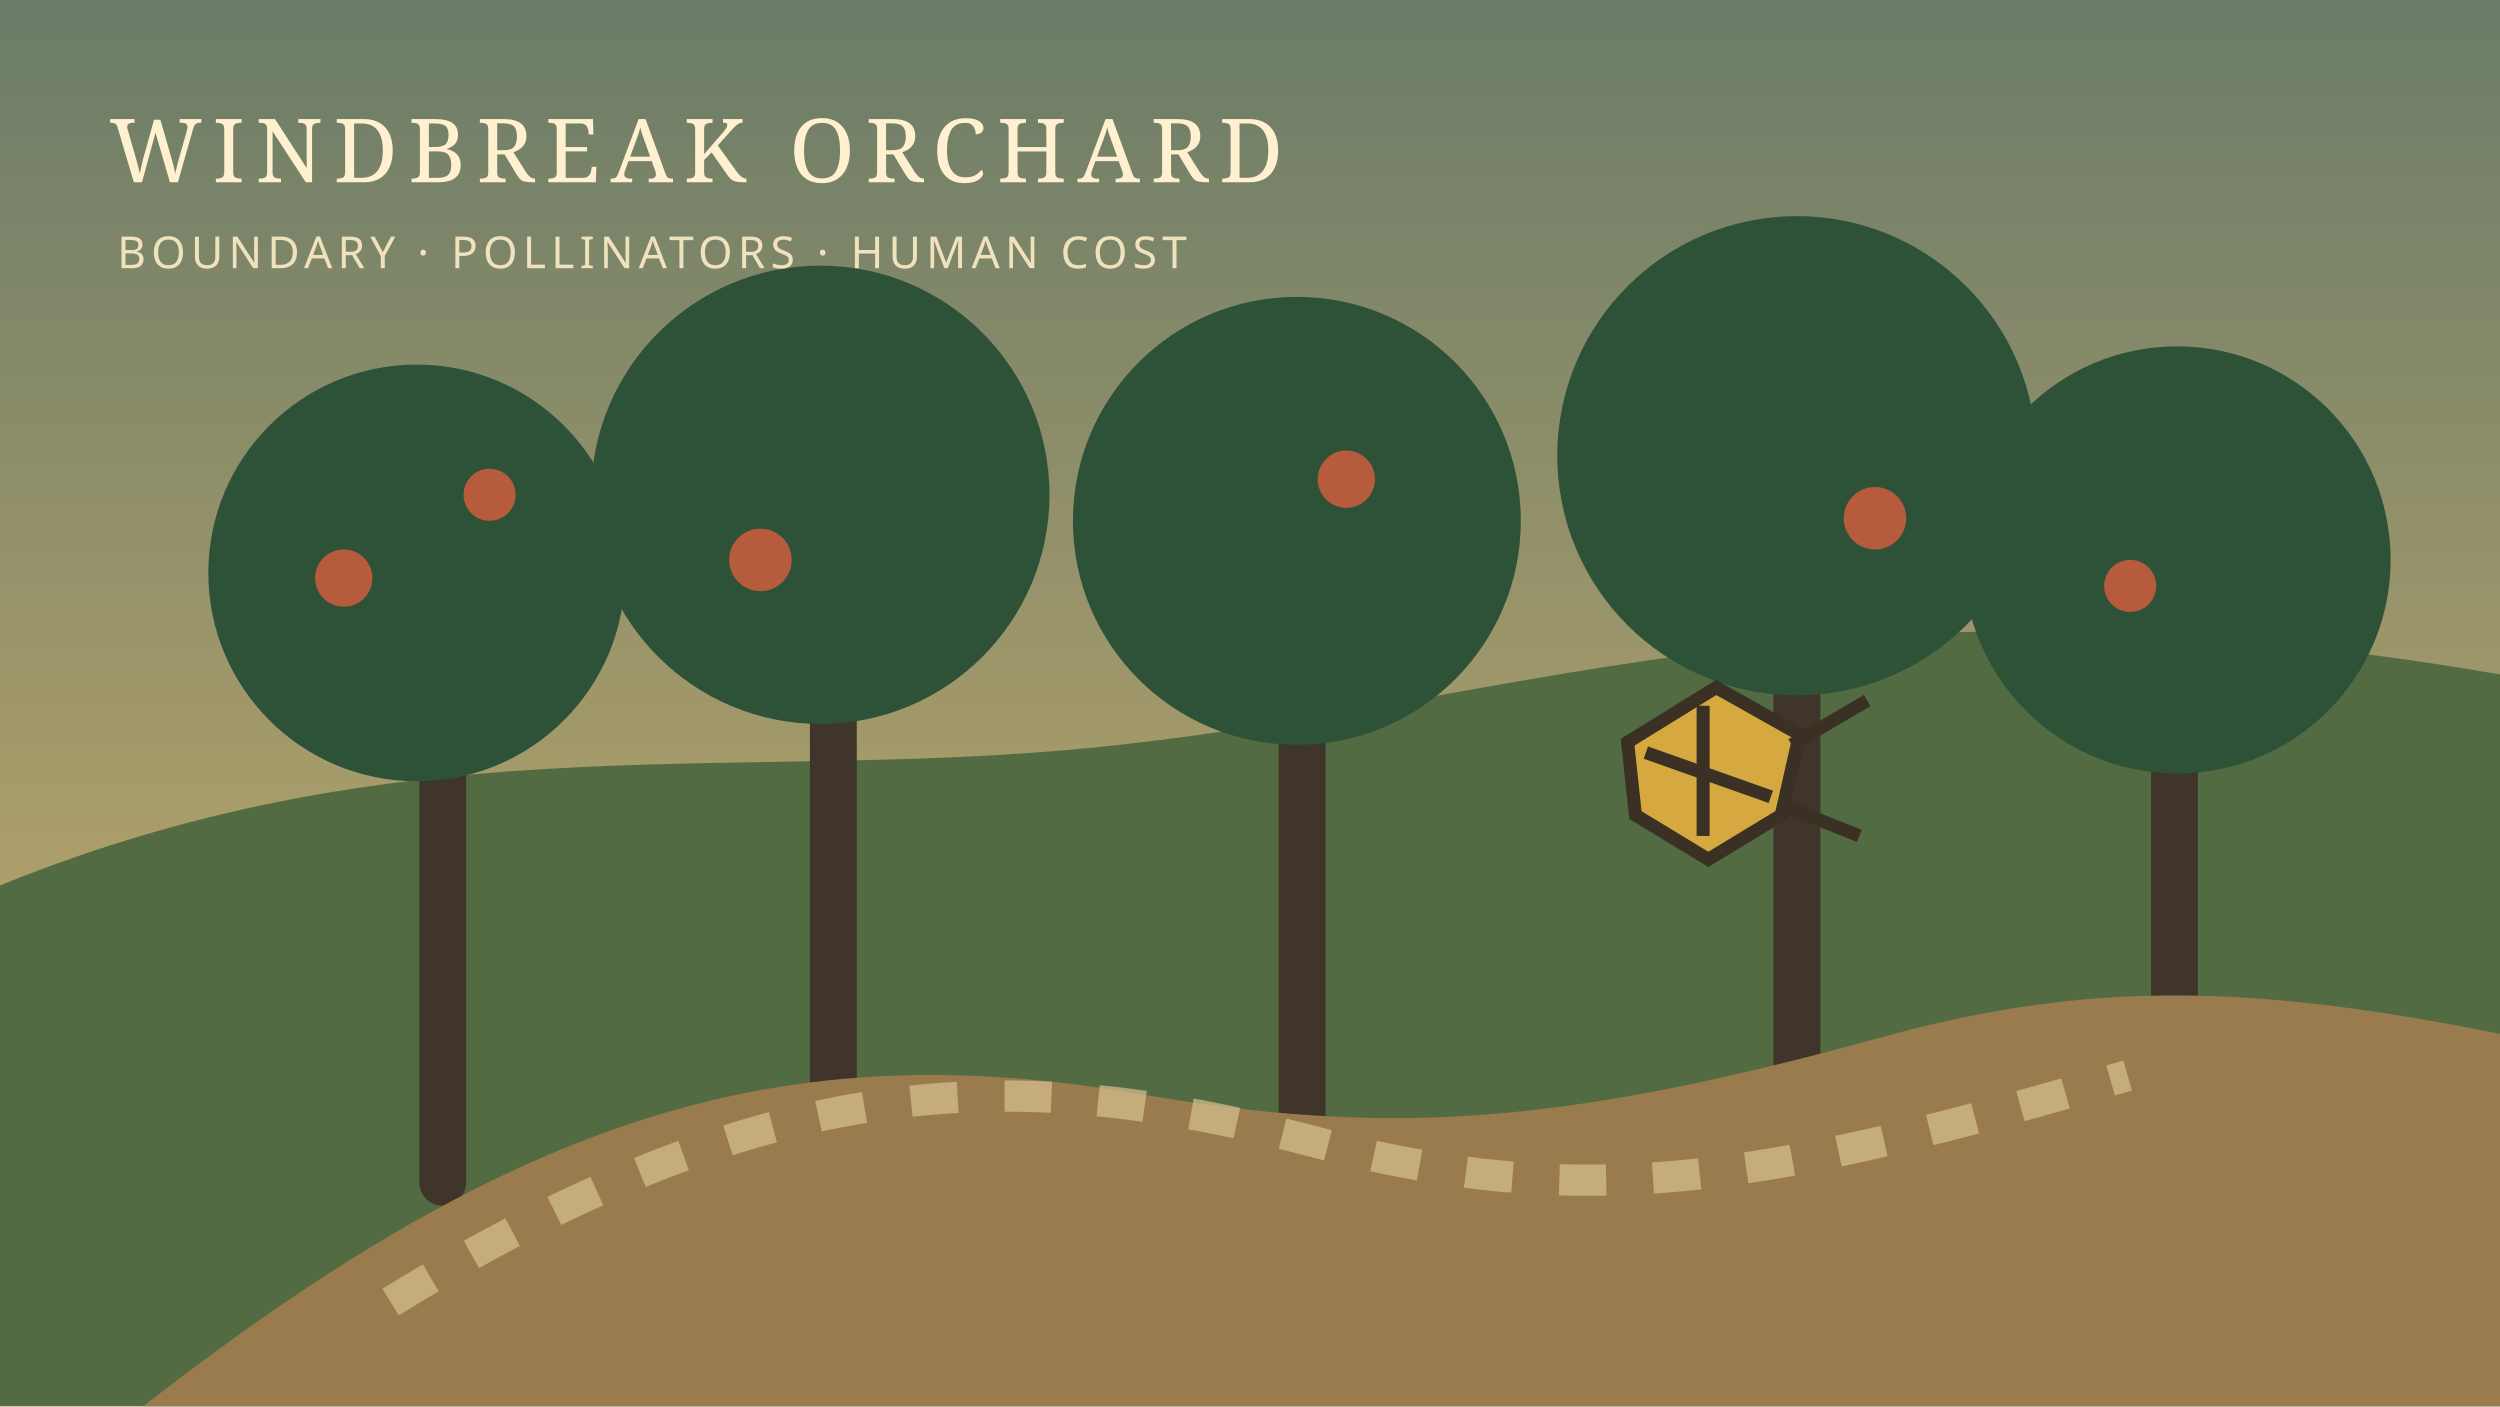
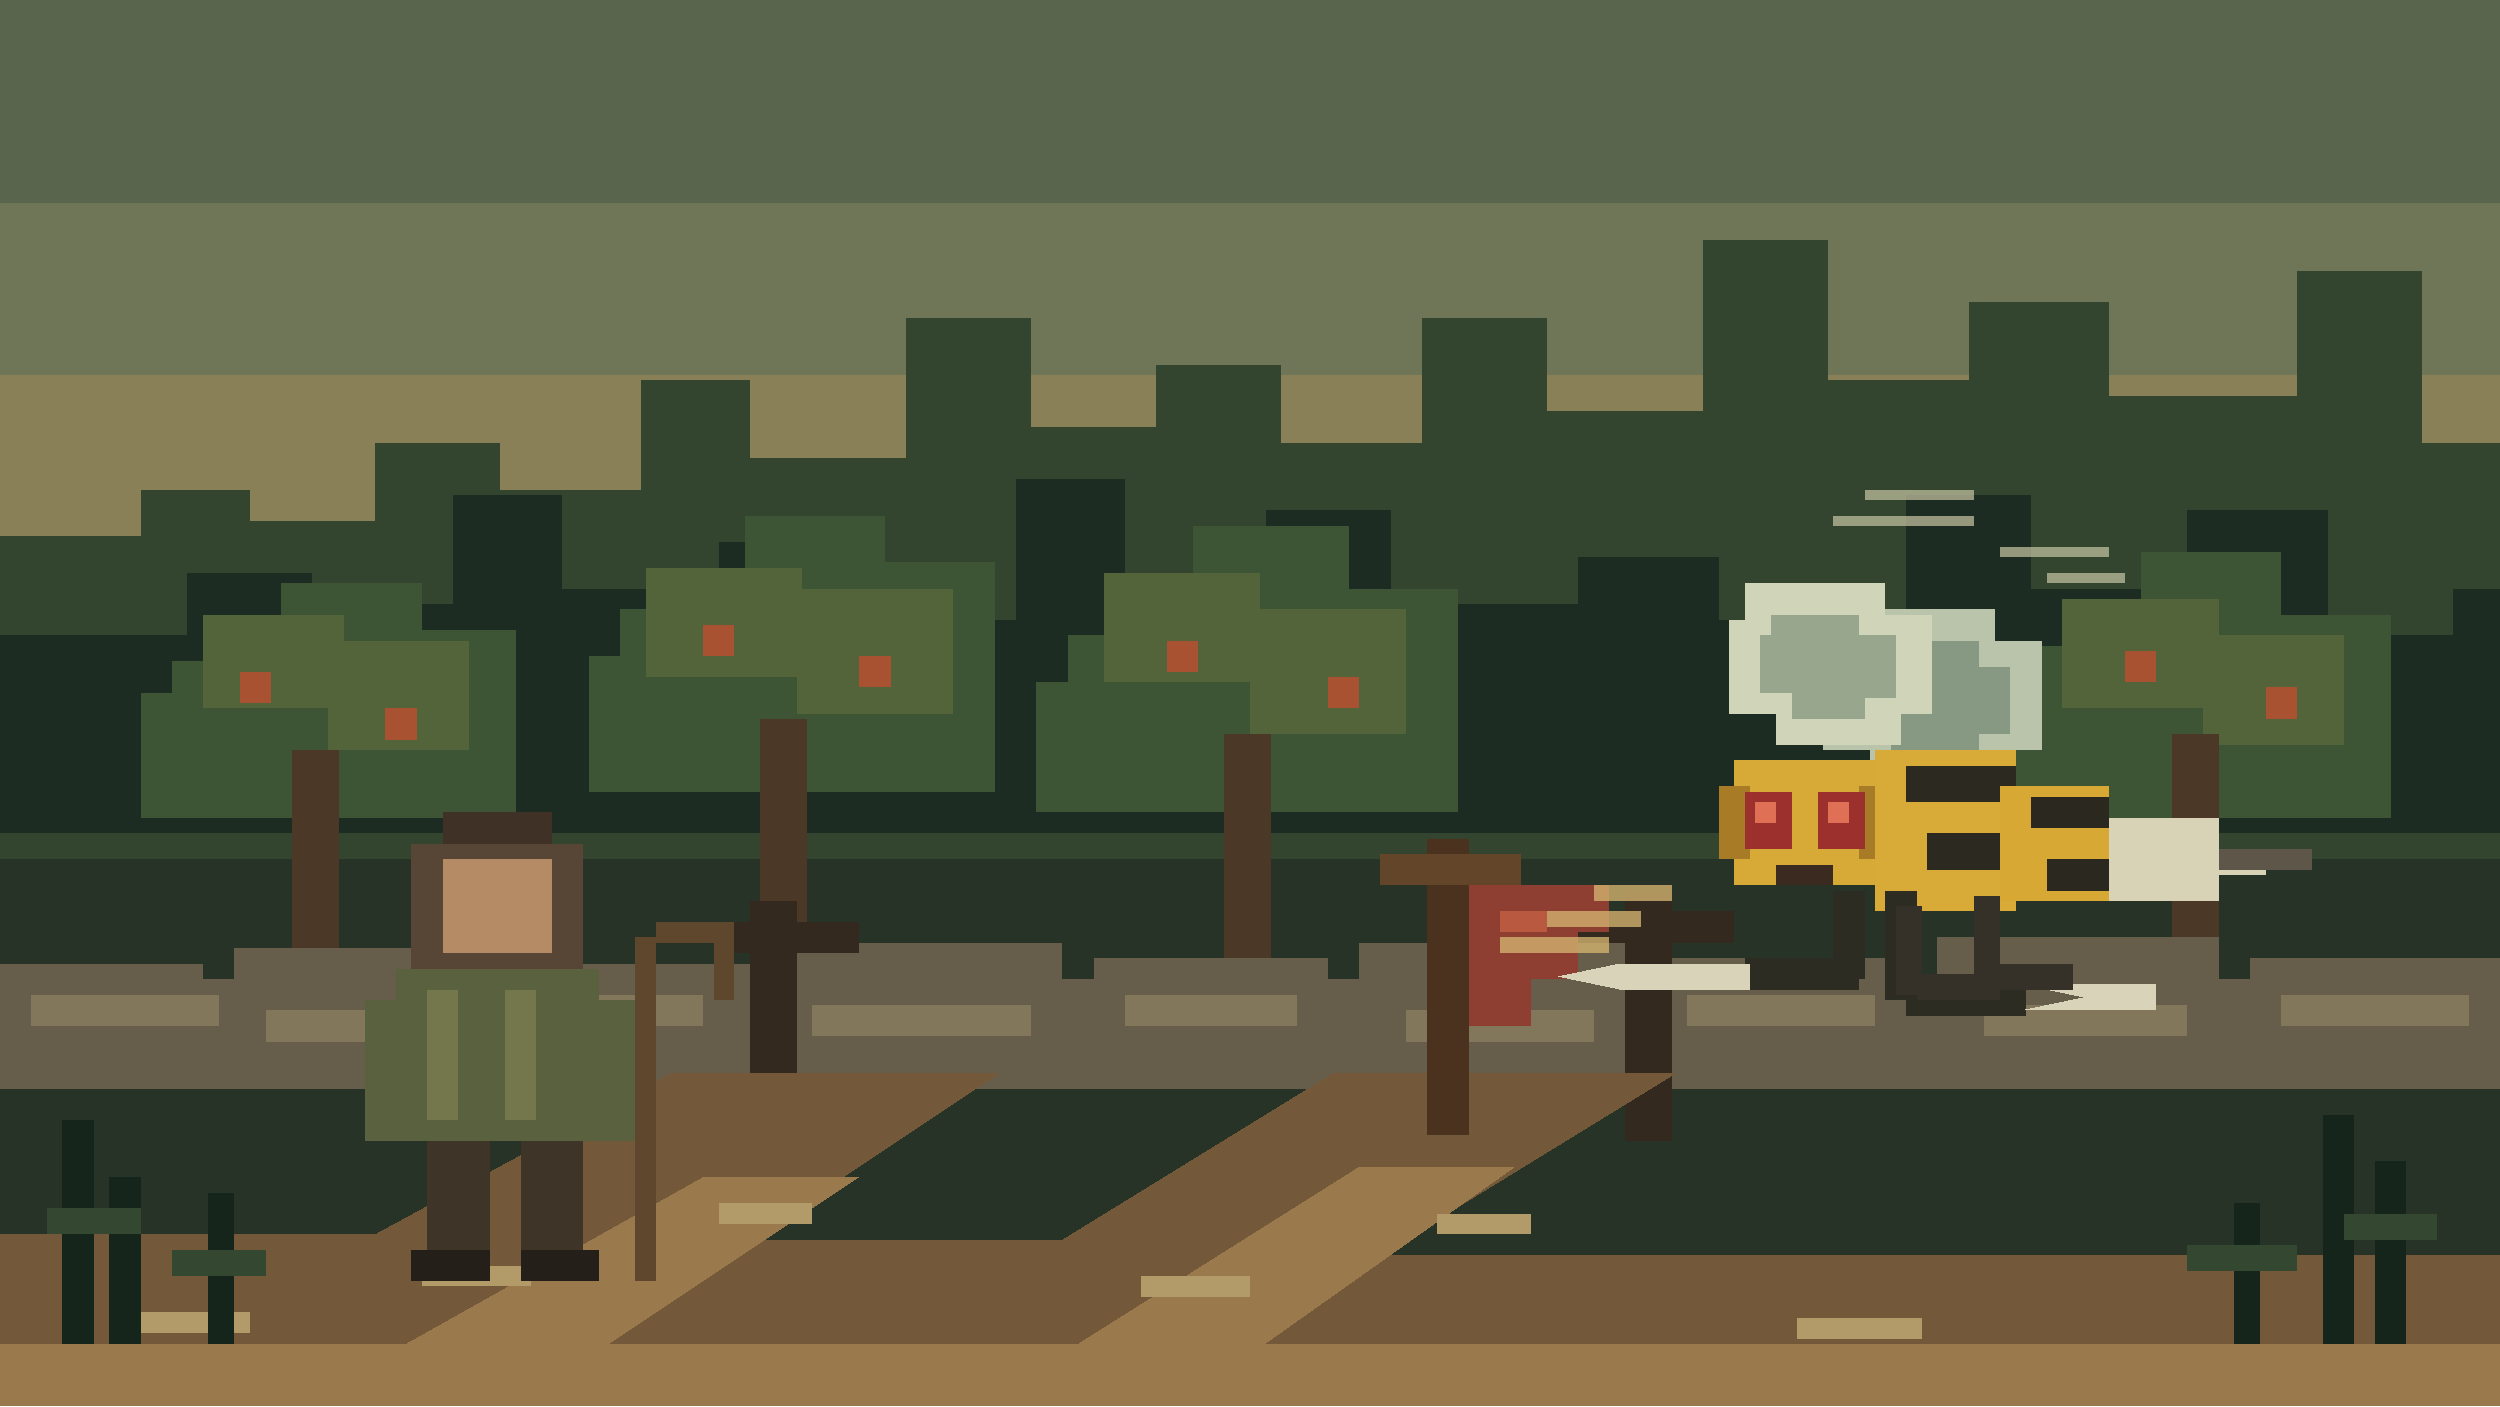
- <svg xmlns="http://www.w3.org/2000/svg" width="960" height="540" viewBox="0 0 960 540" role="img" aria-labelledby="title desc">
-   <defs>
-     <linearGradient id="sky" x1="0" y1="0" x2="0" y2="1">
-       <stop offset="0" stop-color="#6b7c68" />
-       <stop offset="1" stop-color="#d4b36c" />
-     </linearGradient>
-   </defs>
-   <rect width="960" height="540" fill="url(#sky)" />
-   <path d="M0 340c160-65 288-38 430-54 162-18 281-70 530-27v281H0Z" fill="#526b43" />
-   <g stroke="#40352a" stroke-width="18" stroke-linecap="round">
-     <path d="M170 264v190M320 240v214M500 250v204M690 230v224M835 258v196" />
+ <svg xmlns="http://www.w3.org/2000/svg" width="960" height="540" viewBox="0 0 960 540" role="img" aria-labelledby="title desc" shape-rendering="crispEdges">
+   <rect width="960" height="540" fill="#192319" />
+   <rect width="960" height="78" fill="#59654d" />
+   <rect y="78" width="960" height="66" fill="#6f7557" />
+   <rect y="144" width="960" height="64" fill="#8a8058" />
+   <rect y="208" width="960" height="52" fill="#a17e4e" />
+   <rect x="0" y="252" width="960" height="288" fill="#263326" />
+   <path fill="#33442f" d="M0 206h54v-18h42v12h48v-30h48v18h54v-42h42v30h60v-54h48v42h48v-24h48v30h54v-48h48v36h60v-66h48v54h54v-30h54v36h72v-48h48v66h48v-24h48v66H960v118H0z" />
+   <path fill="#1d2c22" d="M0 244h72v-24h48v12h54v-42h42v36h60v-18h48v30h66v-54h42v42h54v-30h48v36h72v-18h54v24h72v-48h48v36h60v-30h54v48h48v-18h60v94H0z" />
+   <g fill="#3d5435">
+     <path d="M66 254h42v-30h54v18h36v72H54v-48h12z" />
+     <path d="M238 234h48v-36h54v18h42v88H226v-52h12z" />
+     <path d="M410 244h48v-42h60v24h42v86H398v-50h12z" />
+     <path d="M780 248h42v-36h54v24h42v78H768v-48h12z" />
  </g>
-   <g fill="#2d5237">
-     <circle cx="160" cy="220" r="80" />
-     <circle cx="315" cy="190" r="88" />
-     <circle cx="498" cy="200" r="86" />
-     <circle cx="690" cy="175" r="92" />
-     <circle cx="836" cy="215" r="82" />
+   <g fill="#53643b">
+     <rect x="78" y="236" width="54" height="36" />
+     <rect x="126" y="246" width="54" height="42" />
+     <rect x="248" y="218" width="60" height="42" />
+     <rect x="306" y="226" width="60" height="48" />
+     <rect x="424" y="220" width="60" height="42" />
+     <rect x="480" y="234" width="60" height="48" />
+     <rect x="792" y="230" width="60" height="42" />
+     <rect x="846" y="244" width="54" height="42" />
  </g>
-   <g fill="#b75b3d">
-     <circle cx="132" cy="222" r="11" />
-     <circle cx="188" cy="190" r="10" />
-     <circle cx="292" cy="215" r="12" />
-     <circle cx="517" cy="184" r="11" />
-     <circle cx="720" cy="199" r="12" />
-     <circle cx="818" cy="225" r="10" />
+   <g fill="#a85232">
+     <rect x="92" y="258" width="12" height="12" />
+     <rect x="148" y="272" width="12" height="12" />
+     <rect x="270" y="240" width="12" height="12" />
+     <rect x="330" y="252" width="12" height="12" />
+     <rect x="448" y="246" width="12" height="12" />
+     <rect x="510" y="260" width="12" height="12" />
+     <rect x="816" y="250" width="12" height="12" />
+     <rect x="870" y="264" width="12" height="12" />
  </g>
-   <path d="M55 540c145-113 247-143 382-120 93 16 159 13 283-21 82-23 145-21 240-2v143Z" fill="#997b4e" />
-   <path d="M150 500c144-89 239-92 353-62 105 28 174 16 314-25" fill="none" stroke="#d6c08f" stroke-width="12" stroke-dasharray="18 18" opacity=".7" />
-   <g transform="translate(625 285)" fill="#d5a940" stroke="#3a3124" stroke-width="5">
-     <path d="M0 0 34-21 66-3 59 28 31 45 3 28Z" />
-     <path d="M29-14v50M7 4l48 17" />
-     <path d="M63 1 92-16M59 24l30 12" />
+   <g fill="#4b3826">
+     <rect x="112" y="288" width="18" height="94" />
+     <rect x="292" y="276" width="18" height="112" />
+     <rect x="470" y="282" width="18" height="106" />
+     <rect x="834" y="282" width="18" height="106" />
  </g>
-   <text x="42" y="70" fill="#fff1cf" font-family="serif" font-size="34" letter-spacing="4">WINDBREAK ORCHARD</text>
-   <text x="45" y="103" fill="#efe2bd" font-family="sans-serif" font-size="17" letter-spacing="2">BOUNDARY · POLLINATORS · HUMAN COST</text>
+   <g fill="#665e4a">
+     <rect x="0" y="376" width="960" height="42" />
+     <rect x="0" y="370" width="78" height="12" />
+     <rect x="90" y="364" width="96" height="18" />
+     <rect x="198" y="370" width="90" height="12" />
+     <rect x="300" y="362" width="108" height="20" />
+     <rect x="420" y="368" width="90" height="14" />
+     <rect x="522" y="362" width="102" height="20" />
+     <rect x="636" y="368" width="96" height="14" />
+     <rect x="744" y="360" width="108" height="22" />
+     <rect x="864" y="368" width="96" height="14" />
+   </g>
+   <g fill="#82765b">
+     <rect x="12" y="382" width="72" height="12" />
+     <rect x="102" y="388" width="78" height="12" />
+     <rect x="204" y="382" width="66" height="12" />
+     <rect x="312" y="386" width="84" height="12" />
+     <rect x="432" y="382" width="66" height="12" />
+     <rect x="540" y="388" width="72" height="12" />
+     <rect x="648" y="382" width="72" height="12" />
+     <rect x="762" y="386" width="78" height="12" />
+     <rect x="876" y="382" width="72" height="12" />
+   </g>
+   <g fill="#34291e">
+     <rect x="288" y="346" width="18" height="92" />
+     <rect x="624" y="342" width="18" height="96" />
+     <rect x="276" y="354" width="54" height="12" />
+     <rect x="606" y="350" width="60" height="12" />
+   </g>
+   <path fill="#73593a" d="M0 540v-66h144l114-62h126l-96 64h120l104-64h132l-114 70h430v58z" />
+   <path fill="#9a7a4c" d="M0 516h156l114-64h60l-96 64h180l108-68h60l-96 68h474v24H0z" />
+   <g fill="#b39a69">
+     <rect x="48" y="504" width="48" height="8" />
+     <rect x="162" y="486" width="42" height="8" />
+     <rect x="276" y="462" width="36" height="8" />
+     <rect x="438" y="490" width="42" height="8" />
+     <rect x="552" y="466" width="36" height="8" />
+     <rect x="690" y="506" width="48" height="8" />
+   </g>
+   <g>
+     <rect x="548" y="322" width="16" height="114" fill="#4a321f" />
+     <rect x="530" y="328" width="54" height="12" fill="#63462a" />
+     <path fill="#8f3f31" d="M564 340h54v18h-12v18h-18v18h-24z" />
+     <rect x="576" y="350" width="18" height="8" fill="#b95a40" />
+   </g>
+   <g transform="translate(146 312)">
+     <rect x="24" y="0" width="42" height="12" fill="#403126" />
+     <rect x="12" y="12" width="66" height="48" fill="#574536" />
+     <rect x="24" y="18" width="42" height="36" fill="#b58b66" />
+     <rect x="6" y="60" width="78" height="66" fill="#59613e" />
+     <rect x="18" y="68" width="12" height="50" fill="#74764c" />
+     <rect x="48" y="68" width="12" height="50" fill="#74764c" />
+     <rect x="-6" y="72" width="18" height="54" fill="#59613e" />
+     <rect x="84" y="72" width="18" height="54" fill="#59613e" />
+     <rect x="18" y="126" width="24" height="48" fill="#3e3428" />
+     <rect x="54" y="126" width="24" height="48" fill="#3e3428" />
+     <rect x="12" y="168" width="30" height="12" fill="#251f1a" />
+     <rect x="54" y="168" width="30" height="12" fill="#251f1a" />
+     <rect x="98" y="48" width="8" height="132" fill="#5f472d" />
+     <rect x="106" y="42" width="30" height="8" fill="#5f472d" />
+     <rect x="128" y="48" width="8" height="24" fill="#5f472d" />
+   </g>
+   <g transform="translate(648 224)">
+     <path fill="#b9c4aa" d="M58 10h60v12h18v42h-18v12H70V64H52V28h6z" />
+     <path fill="#879983" d="M70 22h42v10h12v26h-12v8H78V56H64V32h6z" />
+     <path fill="#d0d5ba" d="M22 0h54v12h18v38H82v12H34V50H16V14h6z" />
+     <path fill="#98a68d" d="M32 12h34v8h14v24H68v8H40V42H28V20h4z" />
+     <rect x="18" y="68" width="54" height="48" fill="#d7aa38" />
+     <rect x="12" y="78" width="12" height="28" fill="#a87b27" />
+     <rect x="66" y="78" width="12" height="28" fill="#a87b27" />
+     <rect x="22" y="80" width="18" height="22" fill="#9c302d" />
+     <rect x="50" y="80" width="18" height="22" fill="#9c302d" />
+     <rect x="26" y="84" width="8" height="8" fill="#df6f55" />
+     <rect x="54" y="84" width="8" height="8" fill="#df6f55" />
+     <rect x="34" y="108" width="22" height="8" fill="#3b2a20" />
+     <rect x="72" y="64" width="54" height="62" fill="#d8aa37" />
+     <rect x="84" y="70" width="42" height="14" fill="#2c2920" />
+     <rect x="92" y="96" width="34" height="14" fill="#2c2920" />
+     <rect x="120" y="78" width="42" height="44" fill="#d7a934" />
+     <rect x="132" y="82" width="30" height="12" fill="#2b2820" />
+     <rect x="138" y="106" width="24" height="12" fill="#2b2820" />
+     <path fill="#d8d2b7" d="M162 90h42v12h18v10h-18v10h-42z" />
+     <path fill="#5e5749" d="M204 102h36v8h-36z" />
+     <rect x="56" y="118" width="12" height="34" fill="#2d2c23" />
+     <rect x="22" y="144" width="44" height="12" fill="#2d2c23" />
+     <path fill="#d9d3b9" d="M-26 146h50v10h-50l-24-5z" />
+     <rect x="76" y="118" width="12" height="42" fill="#2d2c23" />
+     <rect x="84" y="154" width="46" height="12" fill="#2d2c23" />
+     <path fill="#d9d3b9" d="M128 154h52v10h-52l24-5z" />
+     <rect x="80" y="124" width="10" height="34" fill="#353129" />
+     <rect x="88" y="150" width="32" height="10" fill="#353129" />
+     <rect x="110" y="120" width="10" height="34" fill="#353129" />
+     <rect x="116" y="146" width="32" height="10" fill="#353129" />
+   </g>
+   <g fill="#c7c6a4" opacity="0.7">
+     <rect x="704" y="198" width="54" height="4" />
+     <rect x="716" y="188" width="42" height="4" />
+     <rect x="768" y="210" width="42" height="4" />
+     <rect x="786" y="220" width="30" height="4" />
+   </g>
+   <g fill="#d5b46f" opacity="0.78">
+     <rect x="612" y="340" width="30" height="6" />
+     <rect x="594" y="350" width="36" height="6" />
+     <rect x="576" y="360" width="42" height="6" />
+   </g>
+   <g fill="#16251b">
+     <rect x="24" y="430" width="12" height="86" />
+     <rect x="42" y="452" width="12" height="64" />
+     <rect x="892" y="428" width="12" height="88" />
+     <rect x="912" y="446" width="12" height="70" />
+     <rect x="80" y="458" width="10" height="58" />
+     <rect x="858" y="462" width="10" height="54" />
+   </g>
+   <g fill="#344831">
+     <rect x="18" y="464" width="36" height="10" />
+     <rect x="66" y="480" width="36" height="10" />
+     <rect x="840" y="478" width="42" height="10" />
+     <rect x="900" y="466" width="36" height="10" />
+   </g>
</svg>
